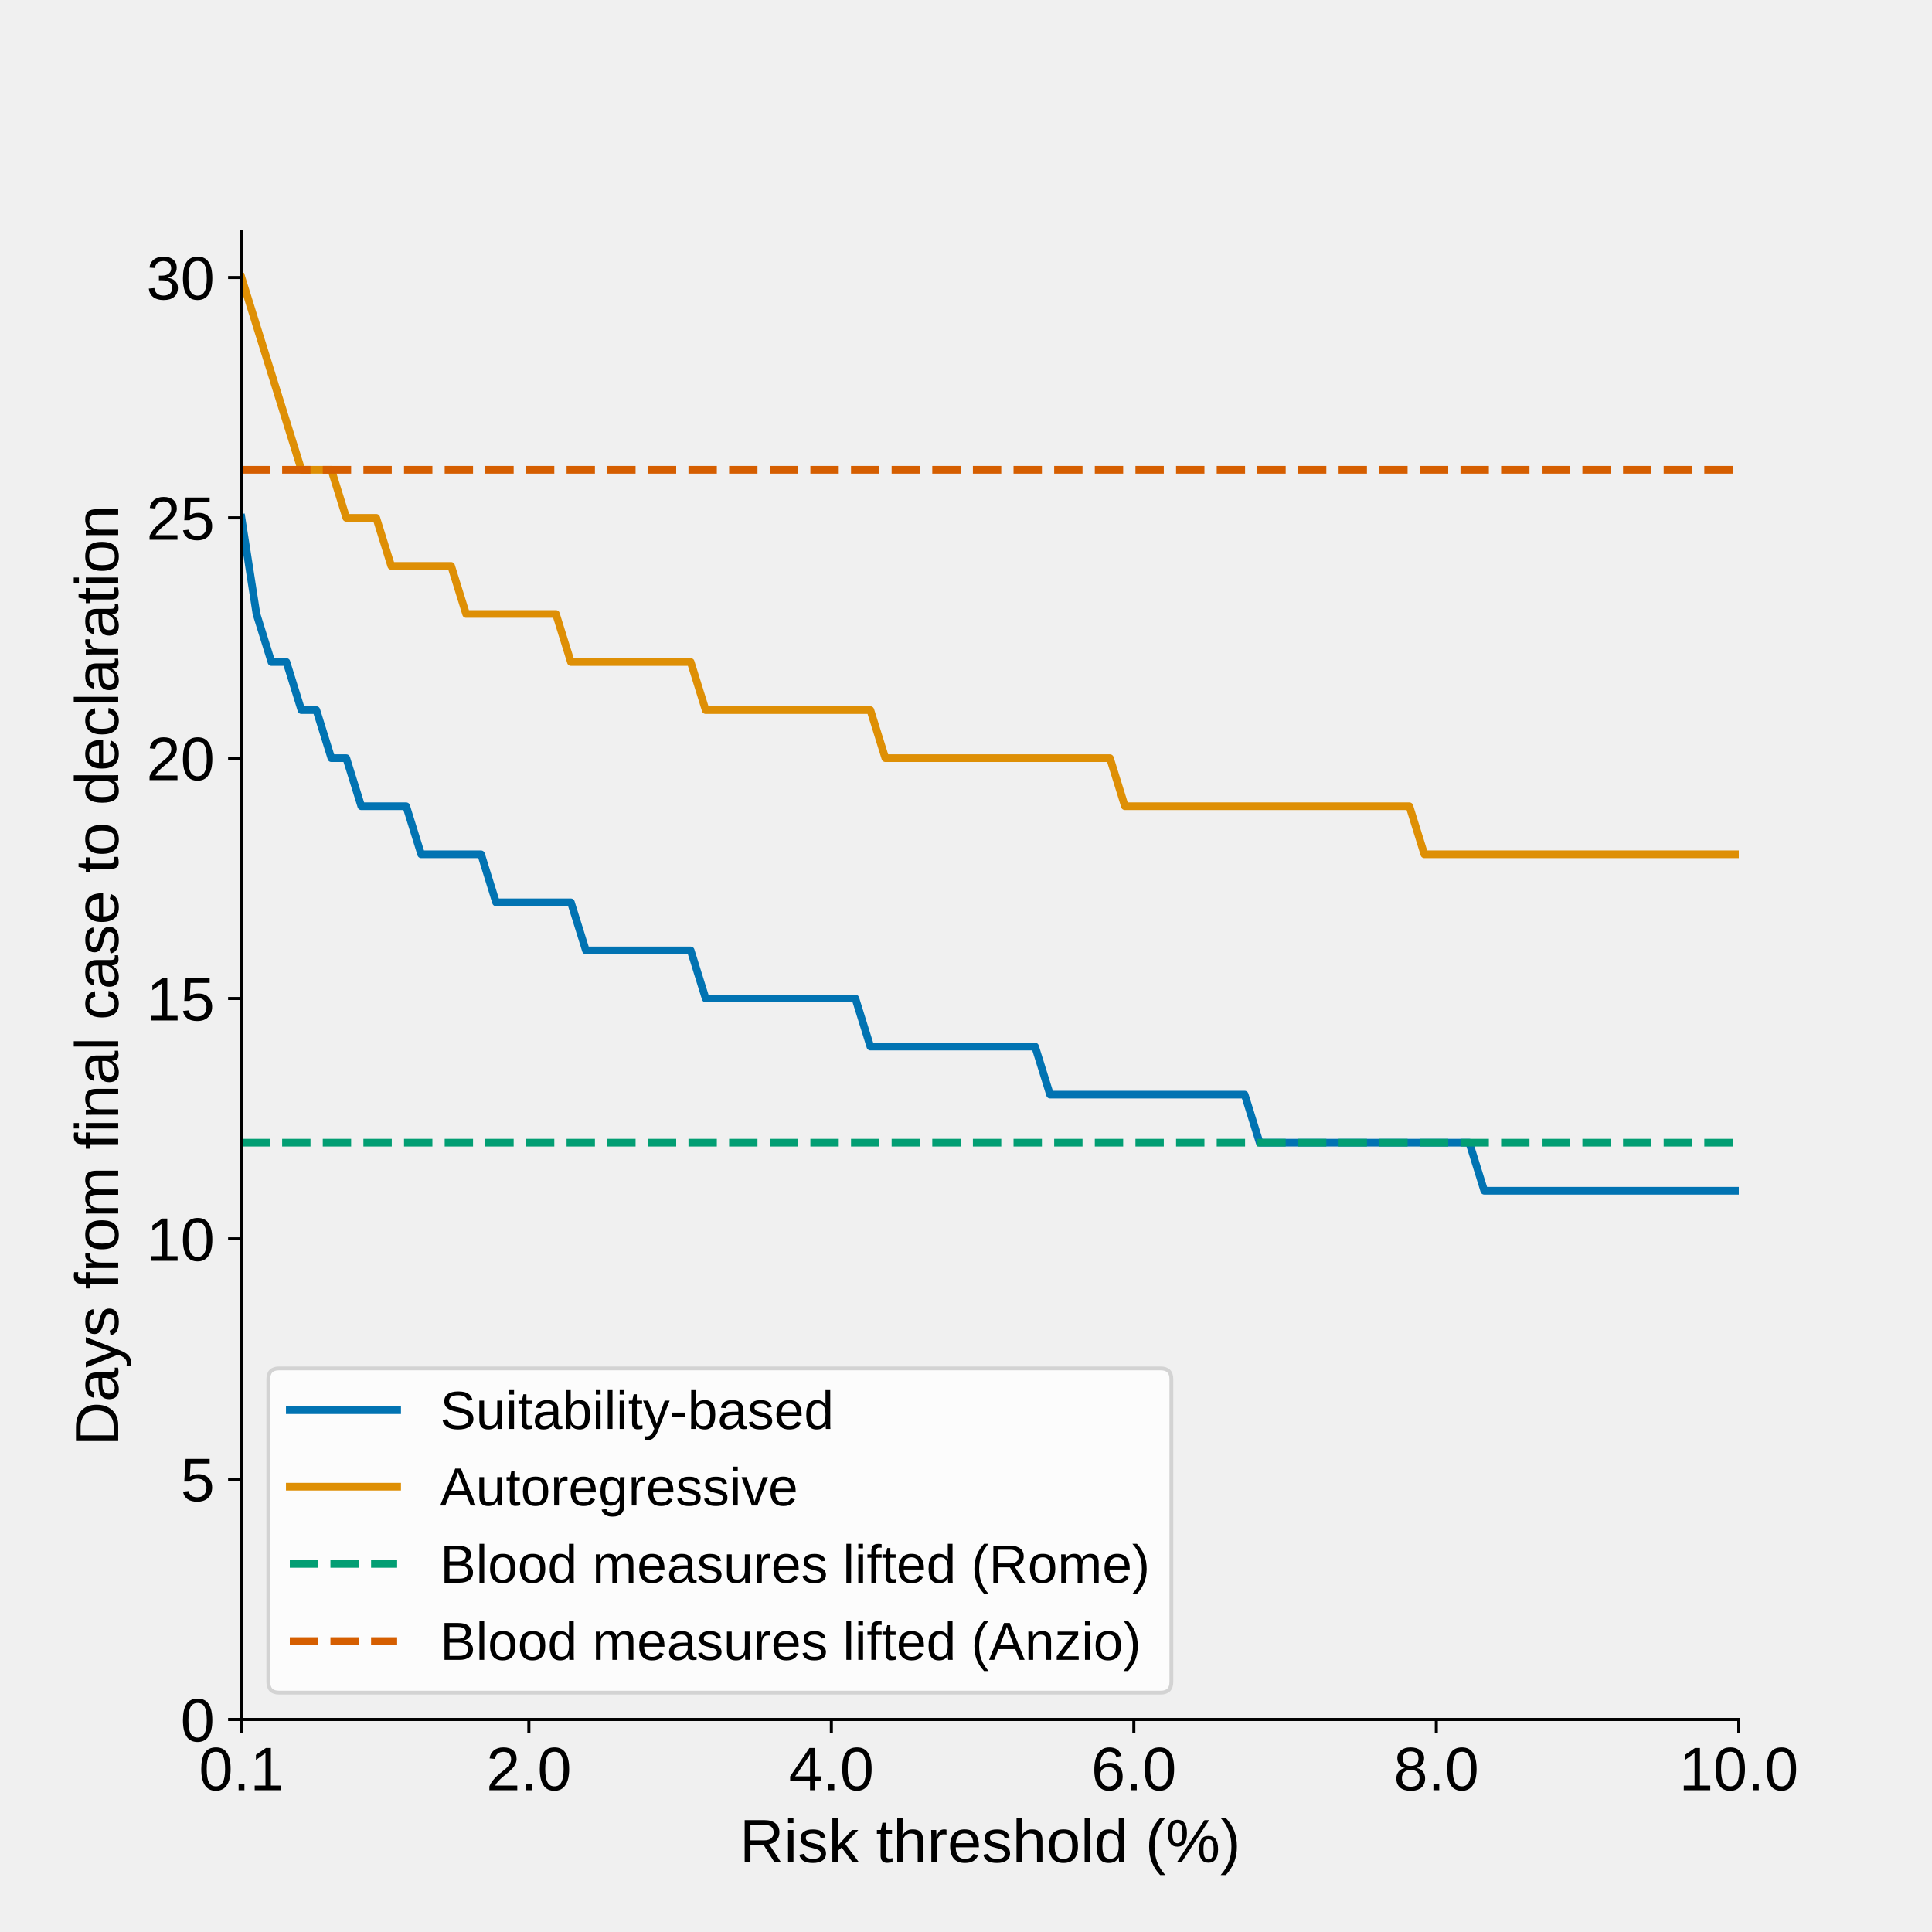
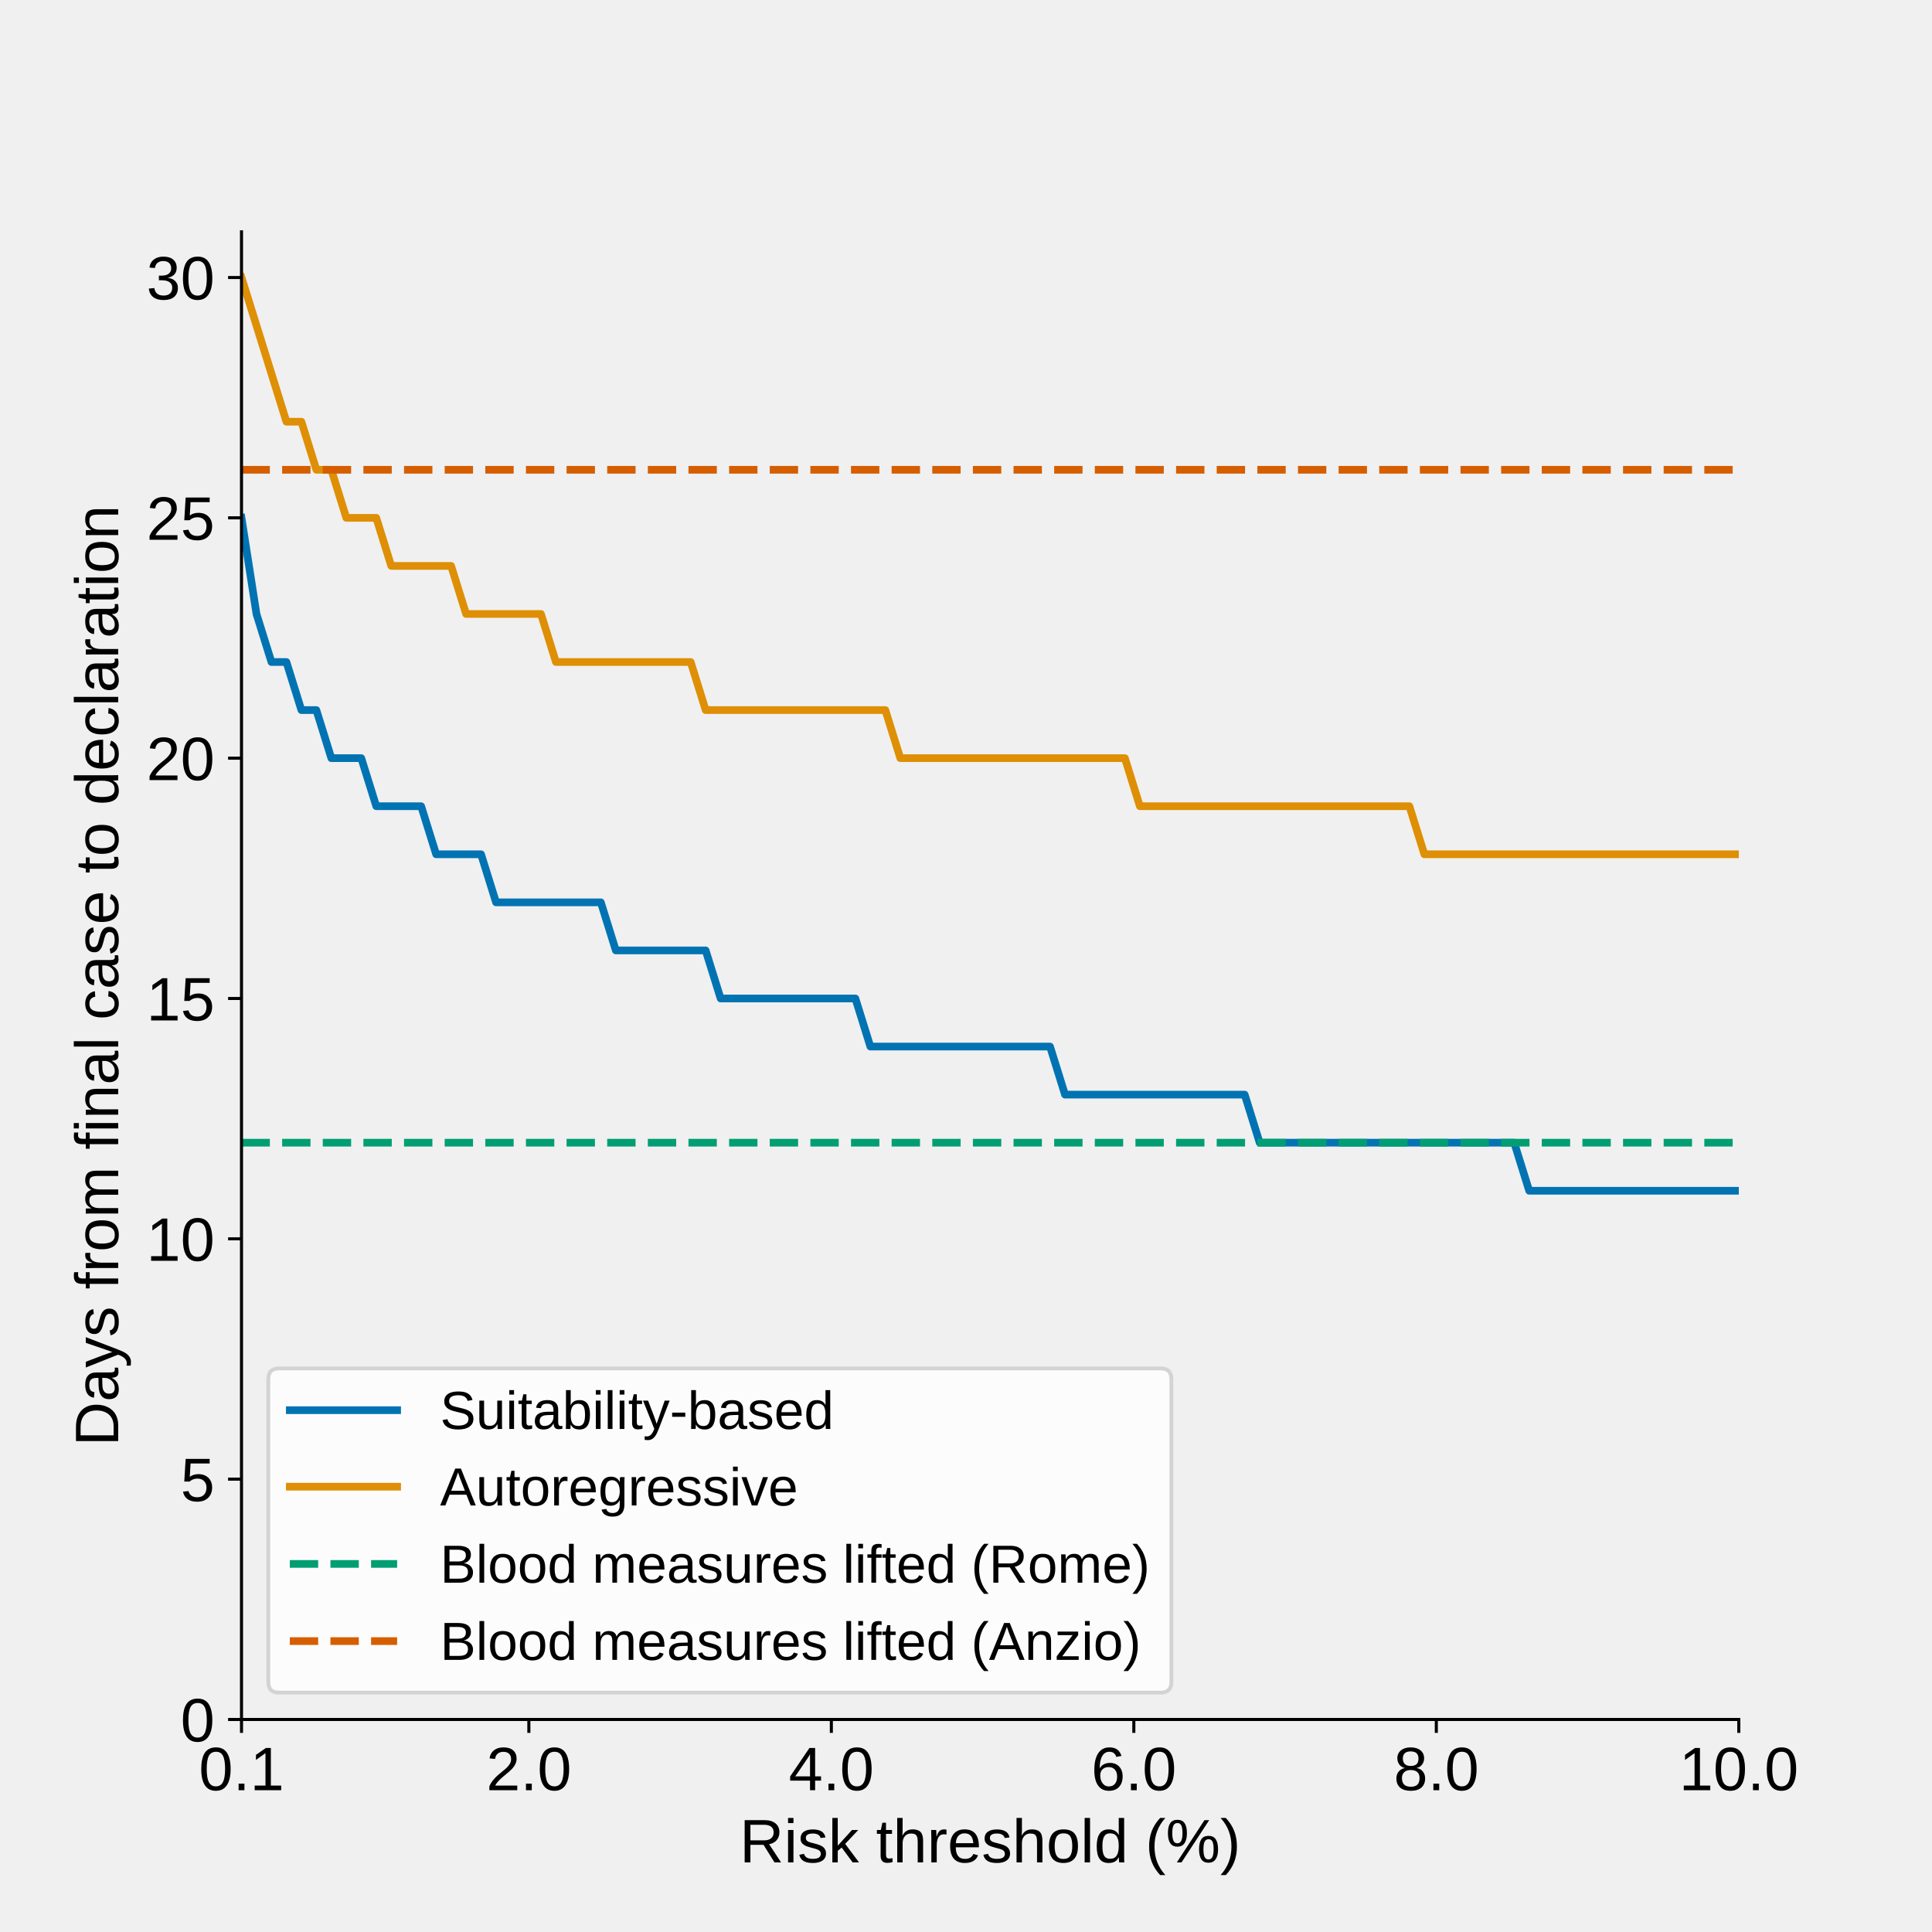
<svg xmlns="http://www.w3.org/2000/svg" xmlns:xlink="http://www.w3.org/1999/xlink" width="504pt" height="504pt" viewBox="0 0 504 504" version="1.1">
  <defs>
    <style type="text/css">*{stroke-linejoin: round; stroke-linecap: butt}</style>
  </defs>
  <g id="figure_1">
    <g id="patch_1">
      <path d="M 0 504  L 504 504  L 504 0  L 0 0  L 0 504  z " style="fill: none" />
    </g>
    <g id="axes_1">
      <g id="patch_2">
        <path d="M 63 448.56  L 453.6 448.56  L 453.6 60.48  L 63 60.48  L 63 448.56  z " style="fill: none" />
      </g>
      <g id="matplotlib.axis_1">
        <g id="xtick_1">
          <g id="line2d_1">
            <defs>
-               <path id="m77138c306a" d="M 0 0  L 0 3.5  " style="stroke: #000000; stroke-width: 0.8" />
+               <path id="m18fdff7d92" d="M 0 0  L 0 3.5  " style="stroke: #000000; stroke-width: 0.8" />
            </defs>
            <g>
-               <use xlink:href="#m77138c306a" x="63" y="448.56" style="stroke: #000000; stroke-width: 0.8" />
+               <use xlink:href="#m18fdff7d92" x="63" y="448.56" style="stroke: #000000; stroke-width: 0.8" />
            </g>
          </g>
          <g id="text_1">
            <text style="font-size: 16px; font-family: 'Arial', sans-serif; text-anchor: middle" x="63" y="467.012" transform="rotate(-0 63 467.0125)">0.1</text>
          </g>
        </g>
        <g id="xtick_2">
          <g id="line2d_2">
            <g>
-               <use xlink:href="#m77138c306a" x="137.964" y="448.56" style="stroke: #000000; stroke-width: 0.8" />
+               <use xlink:href="#m18fdff7d92" x="137.964" y="448.56" style="stroke: #000000; stroke-width: 0.8" />
            </g>
          </g>
          <g id="text_2">
            <text style="font-size: 16px; font-family: 'Arial', sans-serif; text-anchor: middle" x="137.964" y="467.012" transform="rotate(-0 137.9636 467.0125)">2.0</text>
          </g>
        </g>
        <g id="xtick_3">
          <g id="line2d_3">
            <g>
-               <use xlink:href="#m77138c306a" x="216.873" y="448.56" style="stroke: #000000; stroke-width: 0.8" />
+               <use xlink:href="#m18fdff7d92" x="216.873" y="448.56" style="stroke: #000000; stroke-width: 0.8" />
            </g>
          </g>
          <g id="text_3">
            <text style="font-size: 16px; font-family: 'Arial', sans-serif; text-anchor: middle" x="216.873" y="467.012" transform="rotate(-0 216.8727 467.0125)">4.0</text>
          </g>
        </g>
        <g id="xtick_4">
          <g id="line2d_4">
            <g>
-               <use xlink:href="#m77138c306a" x="295.782" y="448.56" style="stroke: #000000; stroke-width: 0.8" />
+               <use xlink:href="#m18fdff7d92" x="295.782" y="448.56" style="stroke: #000000; stroke-width: 0.8" />
            </g>
          </g>
          <g id="text_4">
            <text style="font-size: 16px; font-family: 'Arial', sans-serif; text-anchor: middle" x="295.782" y="467.012" transform="rotate(-0 295.7818 467.0125)">6.0</text>
          </g>
        </g>
        <g id="xtick_5">
          <g id="line2d_5">
            <g>
-               <use xlink:href="#m77138c306a" x="374.691" y="448.56" style="stroke: #000000; stroke-width: 0.8" />
+               <use xlink:href="#m18fdff7d92" x="374.691" y="448.56" style="stroke: #000000; stroke-width: 0.8" />
            </g>
          </g>
          <g id="text_5">
            <text style="font-size: 16px; font-family: 'Arial', sans-serif; text-anchor: middle" x="374.691" y="467.012" transform="rotate(-0 374.6909 467.0125)">8.0</text>
          </g>
        </g>
        <g id="xtick_6">
          <g id="line2d_6">
            <g>
-               <use xlink:href="#m77138c306a" x="453.6" y="448.56" style="stroke: #000000; stroke-width: 0.8" />
+               <use xlink:href="#m18fdff7d92" x="453.6" y="448.56" style="stroke: #000000; stroke-width: 0.8" />
            </g>
          </g>
          <g id="text_6">
            <text style="font-size: 16px; font-family: 'Arial', sans-serif; text-anchor: middle" x="453.6" y="467.012" transform="rotate(-0 453.6 467.0125)">10.0</text>
          </g>
        </g>
        <g id="text_7">
          <text style="font-size: 16px; font-family: 'Arial', sans-serif; text-anchor: middle" x="258.3" y="485.84" transform="rotate(-0 258.3 485.84)">Risk threshold (%)</text>
        </g>
      </g>
      <g id="matplotlib.axis_2">
        <g id="ytick_1">
          <g id="line2d_7">
            <defs>
-               <path id="md135d90246" d="M 0 0  L -3.5 0  " style="stroke: #000000; stroke-width: 0.8" />
+               <path id="mdc9bde89df" d="M 0 0  L -3.5 0  " style="stroke: #000000; stroke-width: 0.8" />
            </defs>
            <g>
-               <use xlink:href="#md135d90246" x="63" y="448.56" style="stroke: #000000; stroke-width: 0.8" />
+               <use xlink:href="#mdc9bde89df" x="63" y="448.56" style="stroke: #000000; stroke-width: 0.8" />
            </g>
          </g>
          <g id="text_8">
            <text style="font-size: 16px; font-family: 'Arial', sans-serif; text-anchor: end" x="56" y="454.286" transform="rotate(-0 56 454.2862)">0</text>
          </g>
        </g>
        <g id="ytick_2">
          <g id="line2d_8">
            <g>
-               <use xlink:href="#md135d90246" x="63" y="385.865" style="stroke: #000000; stroke-width: 0.8" />
+               <use xlink:href="#mdc9bde89df" x="63" y="385.865" style="stroke: #000000; stroke-width: 0.8" />
            </g>
          </g>
          <g id="text_9">
            <text style="font-size: 16px; font-family: 'Arial', sans-serif; text-anchor: end" x="56" y="391.592" transform="rotate(-0 56 391.5916)">5</text>
          </g>
        </g>
        <g id="ytick_3">
          <g id="line2d_9">
            <g>
-               <use xlink:href="#md135d90246" x="63" y="323.171" style="stroke: #000000; stroke-width: 0.8" />
+               <use xlink:href="#mdc9bde89df" x="63" y="323.171" style="stroke: #000000; stroke-width: 0.8" />
            </g>
          </g>
          <g id="text_10">
            <text style="font-size: 16px; font-family: 'Arial', sans-serif; text-anchor: end" x="56" y="328.897" transform="rotate(-0 56 328.8969)">10</text>
          </g>
        </g>
        <g id="ytick_4">
          <g id="line2d_10">
            <g>
-               <use xlink:href="#md135d90246" x="63" y="260.476" style="stroke: #000000; stroke-width: 0.8" />
+               <use xlink:href="#mdc9bde89df" x="63" y="260.476" style="stroke: #000000; stroke-width: 0.8" />
            </g>
          </g>
          <g id="text_11">
            <text style="font-size: 16px; font-family: 'Arial', sans-serif; text-anchor: end" x="56" y="266.202" transform="rotate(-0 56 266.2022)">15</text>
          </g>
        </g>
        <g id="ytick_5">
          <g id="line2d_11">
            <g>
-               <use xlink:href="#md135d90246" x="63" y="197.781" style="stroke: #000000; stroke-width: 0.8" />
+               <use xlink:href="#mdc9bde89df" x="63" y="197.781" style="stroke: #000000; stroke-width: 0.8" />
            </g>
          </g>
          <g id="text_12">
            <text style="font-size: 16px; font-family: 'Arial', sans-serif; text-anchor: end" x="56" y="203.508" transform="rotate(-0 56 203.5076)">20</text>
          </g>
        </g>
        <g id="ytick_6">
          <g id="line2d_12">
            <g>
-               <use xlink:href="#md135d90246" x="63" y="135.087" style="stroke: #000000; stroke-width: 0.8" />
+               <use xlink:href="#mdc9bde89df" x="63" y="135.087" style="stroke: #000000; stroke-width: 0.8" />
            </g>
          </g>
          <g id="text_13">
            <text style="font-size: 16px; font-family: 'Arial', sans-serif; text-anchor: end" x="56" y="140.813" transform="rotate(-0 56 140.8129)">25</text>
          </g>
        </g>
        <g id="ytick_7">
          <g id="line2d_13">
            <g>
-               <use xlink:href="#md135d90246" x="63" y="72.392" style="stroke: #000000; stroke-width: 0.8" />
+               <use xlink:href="#mdc9bde89df" x="63" y="72.392" style="stroke: #000000; stroke-width: 0.8" />
            </g>
          </g>
          <g id="text_14">
            <text style="font-size: 16px; font-family: 'Arial', sans-serif; text-anchor: end" x="56" y="78.118" transform="rotate(-0 56 78.11824)">30</text>
          </g>
        </g>
        <g id="text_15">
          <text style="font-size: 16px; font-family: 'Arial', sans-serif; text-anchor: middle" x="30.837" y="254.52" transform="rotate(-90 30.8375 254.52)">Days from final case to declaration</text>
        </g>
      </g>
      <g id="line2d_14">
-         <path d="M 63 135.087  L 66.906 160.165  L 70.812 172.703  L 74.718 172.703  L 78.624 185.242  L 82.53 185.242  L 86.436 197.781  L 90.342 197.781  L 94.248 210.32  L 98.154 210.32  L 102.06 210.32  L 105.966 210.32  L 109.872 222.859  L 113.778 222.859  L 117.684 222.859  L 121.59 222.859  L 125.496 222.859  L 129.402 235.398  L 133.308 235.398  L 137.214 235.398  L 141.12 235.398  L 145.026 235.398  L 148.932 235.398  L 152.838 247.937  L 156.744 247.937  L 160.65 247.937  L 164.556 247.937  L 168.462 247.937  L 172.368 247.937  L 176.274 247.937  L 180.18 247.937  L 184.086 260.476  L 187.992 260.476  L 191.898 260.476  L 195.804 260.476  L 199.71 260.476  L 203.616 260.476  L 207.522 260.476  L 211.428 260.476  L 215.334 260.476  L 219.24 260.476  L 223.146 260.476  L 227.052 273.015  L 230.958 273.015  L 234.864 273.015  L 238.77 273.015  L 242.676 273.015  L 246.582 273.015  L 250.488 273.015  L 254.394 273.015  L 258.3 273.015  L 262.206 273.015  L 266.112 273.015  L 270.018 273.015  L 273.924 285.554  L 277.83 285.554  L 281.736 285.554  L 285.642 285.554  L 289.548 285.554  L 293.454 285.554  L 297.36 285.554  L 301.266 285.554  L 305.172 285.554  L 309.078 285.554  L 312.984 285.554  L 316.89 285.554  L 320.796 285.554  L 324.702 285.554  L 328.608 298.093  L 332.514 298.093  L 336.42 298.093  L 340.326 298.093  L 344.232 298.093  L 348.138 298.093  L 352.044 298.093  L 355.95 298.093  L 359.856 298.093  L 363.762 298.093  L 367.668 298.093  L 371.574 298.093  L 375.48 298.093  L 379.386 298.093  L 383.292 298.093  L 387.198 310.632  L 391.104 310.632  L 395.01 310.632  L 398.916 310.632  L 402.822 310.632  L 406.728 310.632  L 410.634 310.632  L 414.54 310.632  L 418.446 310.632  L 422.352 310.632  L 426.258 310.632  L 430.164 310.632  L 434.07 310.632  L 437.976 310.632  L 441.882 310.632  L 445.788 310.632  L 449.694 310.632  L 453.6 310.632  " clip-path="url(#pca0433ed07)" style="fill: none; stroke: #0173b2; stroke-width: 2; stroke-linecap: square" />
+         <path d="M 63 135.087  L 66.906 160.165  L 70.812 172.703  L 74.718 172.703  L 78.624 185.242  L 82.53 185.242  L 86.436 197.781  L 90.342 197.781  L 94.248 197.781  L 98.154 210.32  L 102.06 210.32  L 105.966 210.32  L 109.872 210.32  L 113.778 222.859  L 117.684 222.859  L 121.59 222.859  L 125.496 222.859  L 129.402 235.398  L 133.308 235.398  L 137.214 235.398  L 141.12 235.398  L 145.026 235.398  L 148.932 235.398  L 152.838 235.398  L 156.744 235.398  L 160.65 247.937  L 164.556 247.937  L 168.462 247.937  L 172.368 247.937  L 176.274 247.937  L 180.18 247.937  L 184.086 247.937  L 187.992 260.476  L 191.898 260.476  L 195.804 260.476  L 199.71 260.476  L 203.616 260.476  L 207.522 260.476  L 211.428 260.476  L 215.334 260.476  L 219.24 260.476  L 223.146 260.476  L 227.052 273.015  L 230.958 273.015  L 234.864 273.015  L 238.77 273.015  L 242.676 273.015  L 246.582 273.015  L 250.488 273.015  L 254.394 273.015  L 258.3 273.015  L 262.206 273.015  L 266.112 273.015  L 270.018 273.015  L 273.924 273.015  L 277.83 285.554  L 281.736 285.554  L 285.642 285.554  L 289.548 285.554  L 293.454 285.554  L 297.36 285.554  L 301.266 285.554  L 305.172 285.554  L 309.078 285.554  L 312.984 285.554  L 316.89 285.554  L 320.796 285.554  L 324.702 285.554  L 328.608 298.093  L 332.514 298.093  L 336.42 298.093  L 340.326 298.093  L 344.232 298.093  L 348.138 298.093  L 352.044 298.093  L 355.95 298.093  L 359.856 298.093  L 363.762 298.093  L 367.668 298.093  L 371.574 298.093  L 375.48 298.093  L 379.386 298.093  L 383.292 298.093  L 387.198 298.093  L 391.104 298.093  L 395.01 298.093  L 398.916 310.632  L 402.822 310.632  L 406.728 310.632  L 410.634 310.632  L 414.54 310.632  L 418.446 310.632  L 422.352 310.632  L 426.258 310.632  L 430.164 310.632  L 434.07 310.632  L 437.976 310.632  L 441.882 310.632  L 445.788 310.632  L 449.694 310.632  L 453.6 310.632  " clip-path="url(#p4ce9e8f227)" style="fill: none; stroke: #0173b2; stroke-width: 2; stroke-linecap: square" />
      </g>
      <g id="line2d_15">
-         <path d="M 63 72.392  L 66.906 84.931  L 70.812 97.47  L 74.718 110.009  L 78.624 122.548  L 82.53 122.548  L 86.436 122.548  L 90.342 135.087  L 94.248 135.087  L 98.154 135.087  L 102.06 147.626  L 105.966 147.626  L 109.872 147.626  L 113.778 147.626  L 117.684 147.626  L 121.59 160.165  L 125.496 160.165  L 129.402 160.165  L 133.308 160.165  L 137.214 160.165  L 141.12 160.165  L 145.026 160.165  L 148.932 172.703  L 152.838 172.703  L 156.744 172.703  L 160.65 172.703  L 164.556 172.703  L 168.462 172.703  L 172.368 172.703  L 176.274 172.703  L 180.18 172.703  L 184.086 185.242  L 187.992 185.242  L 191.898 185.242  L 195.804 185.242  L 199.71 185.242  L 203.616 185.242  L 207.522 185.242  L 211.428 185.242  L 215.334 185.242  L 219.24 185.242  L 223.146 185.242  L 227.052 185.242  L 230.958 197.781  L 234.864 197.781  L 238.77 197.781  L 242.676 197.781  L 246.582 197.781  L 250.488 197.781  L 254.394 197.781  L 258.3 197.781  L 262.206 197.781  L 266.112 197.781  L 270.018 197.781  L 273.924 197.781  L 277.83 197.781  L 281.736 197.781  L 285.642 197.781  L 289.548 197.781  L 293.454 210.32  L 297.36 210.32  L 301.266 210.32  L 305.172 210.32  L 309.078 210.32  L 312.984 210.32  L 316.89 210.32  L 320.796 210.32  L 324.702 210.32  L 328.608 210.32  L 332.514 210.32  L 336.42 210.32  L 340.326 210.32  L 344.232 210.32  L 348.138 210.32  L 352.044 210.32  L 355.95 210.32  L 359.856 210.32  L 363.762 210.32  L 367.668 210.32  L 371.574 222.859  L 375.48 222.859  L 379.386 222.859  L 383.292 222.859  L 387.198 222.859  L 391.104 222.859  L 395.01 222.859  L 398.916 222.859  L 402.822 222.859  L 406.728 222.859  L 410.634 222.859  L 414.54 222.859  L 418.446 222.859  L 422.352 222.859  L 426.258 222.859  L 430.164 222.859  L 434.07 222.859  L 437.976 222.859  L 441.882 222.859  L 445.788 222.859  L 449.694 222.859  L 453.6 222.859  " clip-path="url(#pca0433ed07)" style="fill: none; stroke: #de8f05; stroke-width: 2; stroke-linecap: square" />
+         <path d="M 63 72.392  L 66.906 84.931  L 70.812 97.47  L 74.718 110.009  L 78.624 110.009  L 82.53 122.548  L 86.436 122.548  L 90.342 135.087  L 94.248 135.087  L 98.154 135.087  L 102.06 147.626  L 105.966 147.626  L 109.872 147.626  L 113.778 147.626  L 117.684 147.626  L 121.59 160.165  L 125.496 160.165  L 129.402 160.165  L 133.308 160.165  L 137.214 160.165  L 141.12 160.165  L 145.026 172.703  L 148.932 172.703  L 152.838 172.703  L 156.744 172.703  L 160.65 172.703  L 164.556 172.703  L 168.462 172.703  L 172.368 172.703  L 176.274 172.703  L 180.18 172.703  L 184.086 185.242  L 187.992 185.242  L 191.898 185.242  L 195.804 185.242  L 199.71 185.242  L 203.616 185.242  L 207.522 185.242  L 211.428 185.242  L 215.334 185.242  L 219.24 185.242  L 223.146 185.242  L 227.052 185.242  L 230.958 185.242  L 234.864 197.781  L 238.77 197.781  L 242.676 197.781  L 246.582 197.781  L 250.488 197.781  L 254.394 197.781  L 258.3 197.781  L 262.206 197.781  L 266.112 197.781  L 270.018 197.781  L 273.924 197.781  L 277.83 197.781  L 281.736 197.781  L 285.642 197.781  L 289.548 197.781  L 293.454 197.781  L 297.36 210.32  L 301.266 210.32  L 305.172 210.32  L 309.078 210.32  L 312.984 210.32  L 316.89 210.32  L 320.796 210.32  L 324.702 210.32  L 328.608 210.32  L 332.514 210.32  L 336.42 210.32  L 340.326 210.32  L 344.232 210.32  L 348.138 210.32  L 352.044 210.32  L 355.95 210.32  L 359.856 210.32  L 363.762 210.32  L 367.668 210.32  L 371.574 222.859  L 375.48 222.859  L 379.386 222.859  L 383.292 222.859  L 387.198 222.859  L 391.104 222.859  L 395.01 222.859  L 398.916 222.859  L 402.822 222.859  L 406.728 222.859  L 410.634 222.859  L 414.54 222.859  L 418.446 222.859  L 422.352 222.859  L 426.258 222.859  L 430.164 222.859  L 434.07 222.859  L 437.976 222.859  L 441.882 222.859  L 445.788 222.859  L 449.694 222.859  L 453.6 222.859  " clip-path="url(#p4ce9e8f227)" style="fill: none; stroke: #de8f05; stroke-width: 2; stroke-linecap: square" />
      </g>
      <g id="line2d_16">
-         <path d="M 63 298.093  L 453.6 298.093  " clip-path="url(#pca0433ed07)" style="fill: none; stroke-dasharray: 7.4,3.2; stroke-dashoffset: 0; stroke: #029e73; stroke-width: 2" />
+         <path d="M 63 298.093  L 453.6 298.093  " clip-path="url(#p4ce9e8f227)" style="fill: none; stroke-dasharray: 7.4,3.2; stroke-dashoffset: 0; stroke: #029e73; stroke-width: 2" />
      </g>
      <g id="line2d_17">
-         <path d="M 63 122.548  L 453.6 122.548  " clip-path="url(#pca0433ed07)" style="fill: none; stroke-dasharray: 7.4,3.2; stroke-dashoffset: 0; stroke: #d55e00; stroke-width: 2" />
+         <path d="M 63 122.548  L 453.6 122.548  " clip-path="url(#p4ce9e8f227)" style="fill: none; stroke-dasharray: 7.4,3.2; stroke-dashoffset: 0; stroke: #d55e00; stroke-width: 2" />
      </g>
      <g id="patch_3">
        <path d="M 63 448.56  L 63 60.48  " style="fill: none; stroke: #000000; stroke-width: 0.8; stroke-linejoin: miter; stroke-linecap: square" />
      </g>
      <g id="patch_4">
        <path d="M 63 448.56  L 453.6 448.56  " style="fill: none; stroke: #000000; stroke-width: 0.8; stroke-linejoin: miter; stroke-linecap: square" />
      </g>
      <g id="legend_1">
        <g id="patch_5">
          <path d="M 72.8 441.56  L 302.774 441.56  Q 305.574 441.56 305.574 438.76  L 305.574 359.778  Q 305.574 356.978 302.774 356.978  L 72.8 356.978  Q 70 356.978 70 359.778  L 70 438.76  Q 70 441.56 72.8 441.56  z " style="fill: #ffffff; opacity: 0.8; stroke: #cccccc; stroke-linejoin: miter" />
        </g>
        <g id="line2d_18">
          <path d="M 75.6 367.87  L 89.6 367.87  L 103.6 367.87  " style="fill: none; stroke: #0173b2; stroke-width: 2; stroke-linecap: square" />
        </g>
        <g id="text_16">
          <text style="font-size: 14px; font-family: 'Arial', sans-serif; text-anchor: start" x="114.8" y="372.77" transform="rotate(-0 114.8 372.7697)">Suitability-based</text>
        </g>
        <g id="line2d_19">
          <path d="M 75.6 387.837  L 89.6 387.837  L 103.6 387.837  " style="fill: none; stroke: #de8f05; stroke-width: 2; stroke-linecap: square" />
        </g>
        <g id="text_17">
          <text style="font-size: 14px; font-family: 'Arial', sans-serif; text-anchor: start" x="114.8" y="392.737" transform="rotate(-0 114.8 392.7372)">Autoregressive</text>
        </g>
        <g id="line2d_20">
          <path d="M 75.6 407.975  L 89.6 407.975  L 103.6 407.975  " style="fill: none; stroke-dasharray: 7.4,3.2; stroke-dashoffset: 0; stroke: #029e73; stroke-width: 2" />
        </g>
        <g id="text_18">
          <text style="font-size: 14px; font-family: 'Arial', sans-serif; text-anchor: start" x="114.8" y="412.875" transform="rotate(-0 114.8 412.8753)">Blood measures lifted (Rome)</text>
        </g>
        <g id="line2d_21">
          <path d="M 75.6 428.113  L 89.6 428.113  L 103.6 428.113  " style="fill: none; stroke-dasharray: 7.4,3.2; stroke-dashoffset: 0; stroke: #d55e00; stroke-width: 2" />
        </g>
        <g id="text_19">
          <text style="font-size: 14px; font-family: 'Arial', sans-serif; text-anchor: start" x="114.8" y="433.013" transform="rotate(-0 114.8 433.0134)">Blood measures lifted (Anzio)</text>
        </g>
      </g>
    </g>
  </g>
  <defs>
-     <clipPath id="pca0433ed07">
+     <clipPath id="p4ce9e8f227">
      <rect x="63" y="60.48" width="390.6" height="388.08" />
    </clipPath>
  </defs>
</svg>
